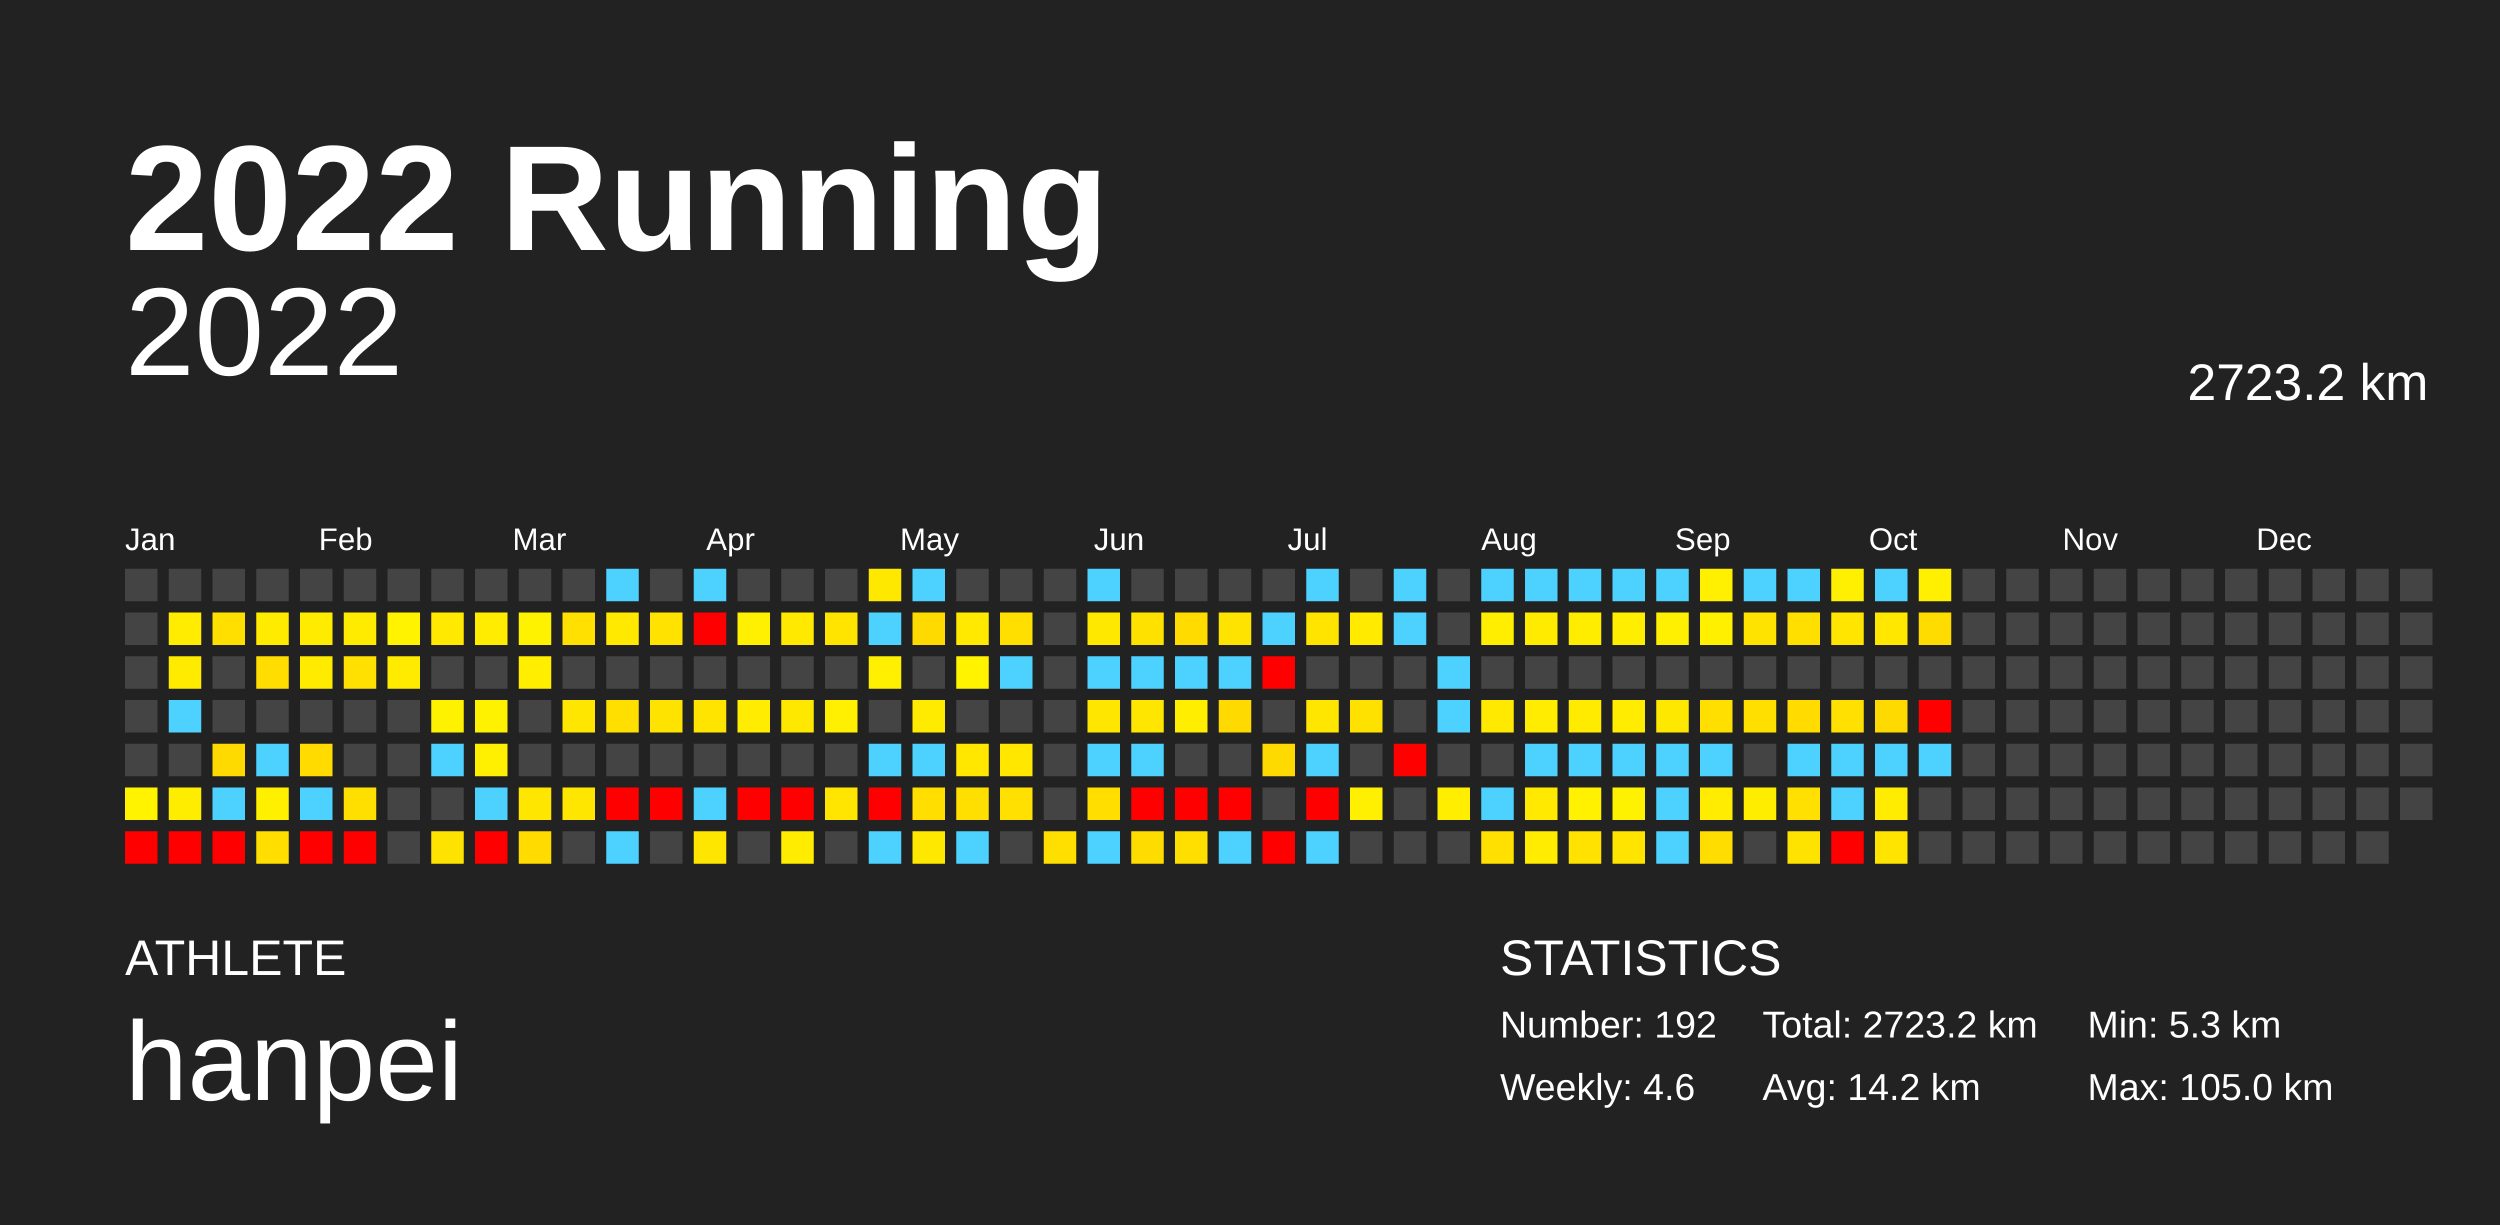
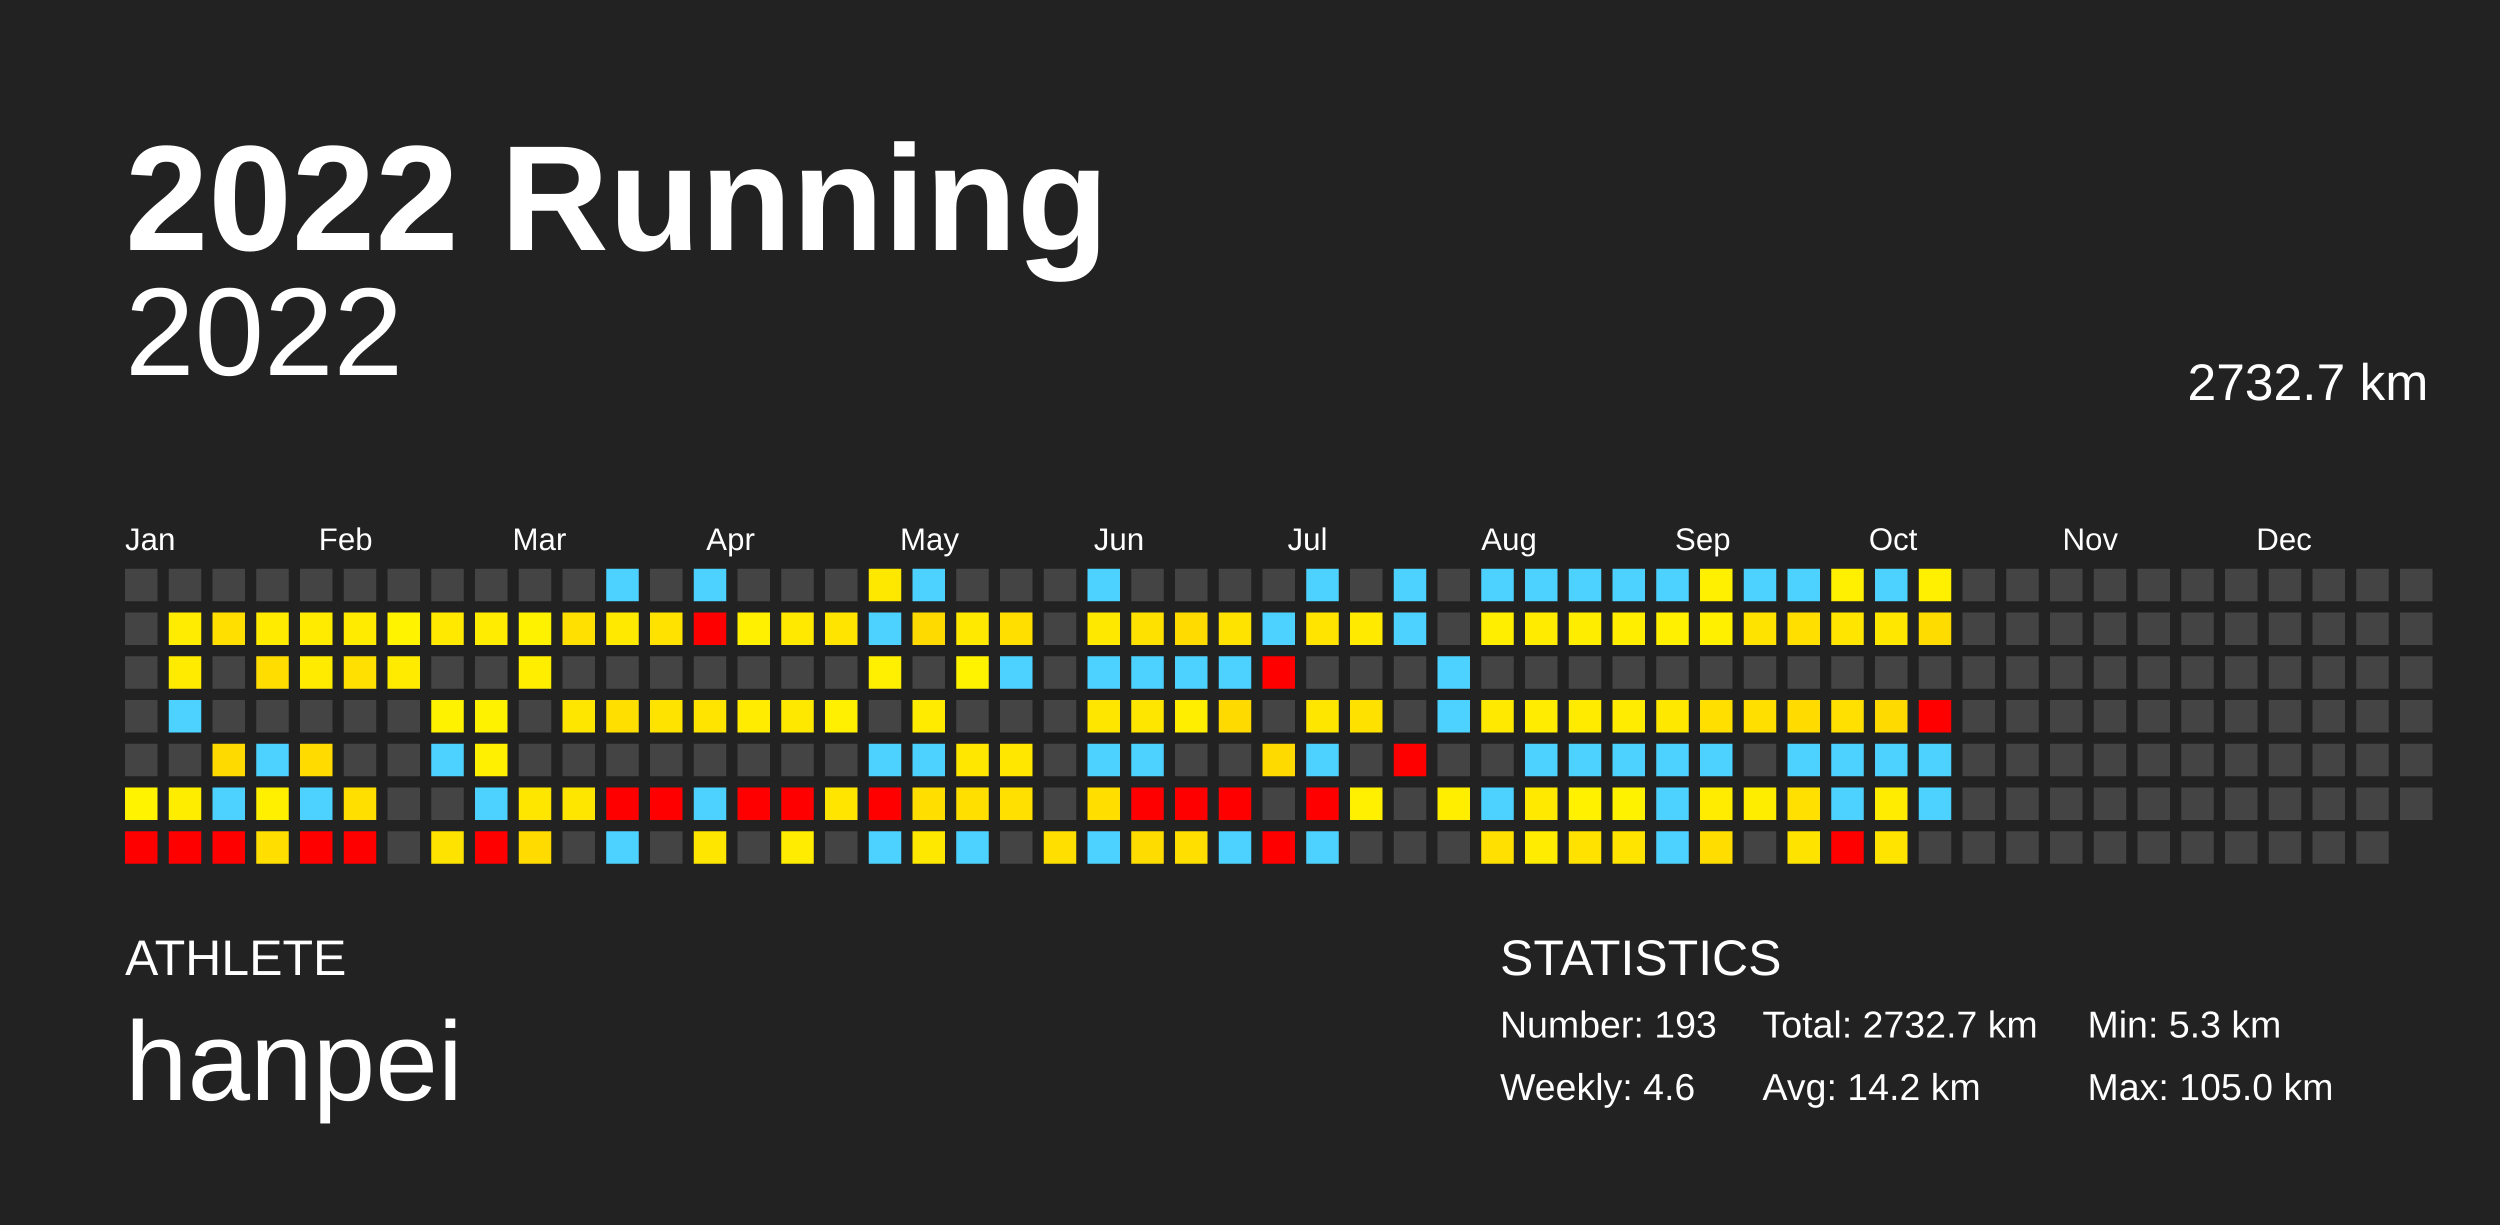
<svg xmlns="http://www.w3.org/2000/svg" baseProfile="full" height="98mm" version="1.1" viewBox="0,0,200,98" width="200mm">
  <defs />
  <rect fill="#222222" height="98" width="200" x="0" y="0" />
  <text fill="#FFFFFF" style="font-size:12px; font-family:Arial; font-weight:bold;" x="10" y="20">2022 Running</text>
  <text fill="#FFFFFF" style="font-size:4px; font-family:Arial" x="10" y="78">ATHLETE</text>
  <text fill="#FFFFFF" style="font-size:9px; font-family:Arial" x="10" y="88">hanpei</text>
  <text fill="#FFFFFF" style="font-size:4px; font-family:Arial" x="120" y="78">STATISTICS</text>
-   <text fill="#FFFFFF" style="font-size:3px; font-family:Arial" x="120" y="83">Number: 192</text>
+   <text fill="#FFFFFF" style="font-size:3px; font-family:Arial" x="120" y="83">Number: 193</text>
  <text fill="#FFFFFF" style="font-size:3px; font-family:Arial" x="120" y="88">Weekly: 4.6</text>
-   <text fill="#FFFFFF" style="font-size:3px; font-family:Arial" x="141" y="83">Total: 2723.2 km</text>
+   <text fill="#FFFFFF" style="font-size:3px; font-family:Arial" x="141" y="83">Total: 2732.7 km</text>
  <text fill="#FFFFFF" style="font-size:3px; font-family:Arial" x="141" y="88">Avg: 14.2 km</text>
  <text fill="#FFFFFF" style="font-size:3px; font-family:Arial" x="167" y="83">Min: 5.3 km</text>
  <text fill="#FFFFFF" style="font-size:3px; font-family:Arial" x="167" y="88">Max: 105.0 km</text>
  <text alignment-baseline="hanging" fill="#FFFFFF" style="font-size:10.0px; font-family:Arial;" x="10" y="30">2022</text>
-   <text alignment-baseline="hanging" fill="#FFFFFF" style="font-size:4.125px; font-family:Arial;" x="175" y="32">2723.2 km</text>
+   <text alignment-baseline="hanging" fill="#FFFFFF" style="font-size:4.125px; font-family:Arial;" x="175" y="32">2732.7 km</text>
  <text fill="#FFFFFF" style="font-size:2.5px; font-family:Arial" x="10.0" y="44">Jan</text>
  <text fill="#FFFFFF" style="font-size:2.5px; font-family:Arial" x="25.5" y="44">Feb</text>
  <text fill="#FFFFFF" style="font-size:2.5px; font-family:Arial" x="41.0" y="44">Mar</text>
  <text fill="#FFFFFF" style="font-size:2.5px; font-family:Arial" x="56.5" y="44">Apr</text>
  <text fill="#FFFFFF" style="font-size:2.5px; font-family:Arial" x="72.0" y="44">May</text>
  <text fill="#FFFFFF" style="font-size:2.5px; font-family:Arial" x="87.5" y="44">Jun</text>
  <text fill="#FFFFFF" style="font-size:2.5px; font-family:Arial" x="103.0" y="44">Jul</text>
  <text fill="#FFFFFF" style="font-size:2.5px; font-family:Arial" x="118.5" y="44">Aug</text>
  <text fill="#FFFFFF" style="font-size:2.5px; font-family:Arial" x="134.0" y="44">Sep</text>
  <text fill="#FFFFFF" style="font-size:2.5px; font-family:Arial" x="149.5" y="44">Oct</text>
  <text fill="#FFFFFF" style="font-size:2.5px; font-family:Arial" x="165.0" y="44">Nov</text>
  <text fill="#FFFFFF" style="font-size:2.5px; font-family:Arial" x="180.5" y="44">Dec</text>
  <rect fill="#444444" height="2.6" width="2.6" x="10.0" y="45.5" />
  <rect fill="#444444" height="2.6" width="2.6" x="10.0" y="49.0" />
  <rect fill="#444444" height="2.6" width="2.6" x="10.0" y="52.5" />
  <rect fill="#444444" height="2.6" width="2.6" x="10.0" y="56.0" />
  <rect fill="#444444" height="2.6" width="2.6" x="10.0" y="59.5" />
  <rect fill="#fff300" height="2.6" width="2.6" x="10.0" y="63.0" />
  <rect fill="red" height="2.6" width="2.6" x="10.0" y="66.5" />
  <rect fill="#444444" height="2.6" width="2.6" x="13.5" y="45.5" />
  <rect fill="#ffec00" height="2.6" width="2.6" x="13.5" y="49.0" />
  <rect fill="#ffeb00" height="2.6" width="2.6" x="13.5" y="52.5" />
  <rect fill="#4dd2ff" height="2.6" width="2.6" x="13.5" y="56.0" />
  <rect fill="#444444" height="2.6" width="2.6" x="13.5" y="59.5" />
  <rect fill="#ffed00" height="2.6" width="2.6" x="13.5" y="63.0" />
  <rect fill="red" height="2.6" width="2.6" x="13.5" y="66.5" />
  <rect fill="#444444" height="2.6" width="2.6" x="17.0" y="45.5" />
  <rect fill="#ffdf00" height="2.6" width="2.6" x="17.0" y="49.0" />
  <rect fill="#444444" height="2.6" width="2.6" x="17.0" y="52.5" />
  <rect fill="#444444" height="2.6" width="2.6" x="17.0" y="56.0" />
  <rect fill="#ffda00" height="2.6" width="2.6" x="17.0" y="59.5" />
  <rect fill="#4dd2ff" height="2.6" width="2.6" x="17.0" y="63.0" />
  <rect fill="red" height="2.6" width="2.6" x="17.0" y="66.5" />
  <rect fill="#444444" height="2.6" width="2.6" x="20.5" y="45.5" />
  <rect fill="#ffeb00" height="2.6" width="2.6" x="20.5" y="49.0" />
  <rect fill="#ffdd00" height="2.6" width="2.6" x="20.5" y="52.5" />
  <rect fill="#444444" height="2.6" width="2.6" x="20.5" y="56.0" />
  <rect fill="#4dd2ff" height="2.6" width="2.6" x="20.5" y="59.5" />
  <rect fill="#fff000" height="2.6" width="2.6" x="20.5" y="63.0" />
  <rect fill="#ffde00" height="2.6" width="2.6" x="20.5" y="66.5" />
  <rect fill="#444444" height="2.6" width="2.6" x="24.0" y="45.5" />
  <rect fill="#ffeb00" height="2.6" width="2.6" x="24.0" y="49.0" />
  <rect fill="#ffeb00" height="2.6" width="2.6" x="24.0" y="52.5" />
  <rect fill="#444444" height="2.6" width="2.6" x="24.0" y="56.0" />
  <rect fill="#ffdb00" height="2.6" width="2.6" x="24.0" y="59.5" />
  <rect fill="#4dd2ff" height="2.6" width="2.6" x="24.0" y="63.0" />
  <rect fill="red" height="2.6" width="2.6" x="24.0" y="66.5" />
  <rect fill="#444444" height="2.6" width="2.6" x="27.5" y="45.5" />
  <rect fill="#ffeb00" height="2.6" width="2.6" x="27.5" y="49.0" />
  <rect fill="#ffe000" height="2.6" width="2.6" x="27.5" y="52.5" />
  <rect fill="#444444" height="2.6" width="2.6" x="27.5" y="56.0" />
  <rect fill="#444444" height="2.6" width="2.6" x="27.5" y="59.5" />
  <rect fill="#ffdf00" height="2.6" width="2.6" x="27.5" y="63.0" />
  <rect fill="red" height="2.6" width="2.6" x="27.5" y="66.5" />
  <rect fill="#444444" height="2.6" width="2.6" x="31.0" y="45.5" />
  <rect fill="#fff300" height="2.6" width="2.6" x="31.0" y="49.0" />
  <rect fill="#ffeb00" height="2.6" width="2.6" x="31.0" y="52.5" />
  <rect fill="#444444" height="2.6" width="2.6" x="31.0" y="56.0" />
  <rect fill="#444444" height="2.6" width="2.6" x="31.0" y="59.5" />
  <rect fill="#444444" height="2.6" width="2.6" x="31.0" y="63.0" />
  <rect fill="#444444" height="2.6" width="2.6" x="31.0" y="66.5" />
  <rect fill="#444444" height="2.6" width="2.6" x="34.5" y="45.5" />
  <rect fill="#ffe900" height="2.6" width="2.6" x="34.5" y="49.0" />
  <rect fill="#444444" height="2.6" width="2.6" x="34.5" y="52.5" />
  <rect fill="#fff200" height="2.6" width="2.6" x="34.5" y="56.0" />
  <rect fill="#4dd2ff" height="2.6" width="2.6" x="34.5" y="59.5" />
  <rect fill="#444444" height="2.6" width="2.6" x="34.5" y="63.0" />
  <rect fill="#ffe300" height="2.6" width="2.6" x="34.5" y="66.5" />
  <rect fill="#444444" height="2.6" width="2.6" x="38.0" y="45.5" />
  <rect fill="#ffec00" height="2.6" width="2.6" x="38.0" y="49.0" />
  <rect fill="#444444" height="2.6" width="2.6" x="38.0" y="52.5" />
  <rect fill="#fff200" height="2.6" width="2.6" x="38.0" y="56.0" />
  <rect fill="#ffef00" height="2.6" width="2.6" x="38.0" y="59.5" />
  <rect fill="#4dd2ff" height="2.6" width="2.6" x="38.0" y="63.0" />
  <rect fill="red" height="2.6" width="2.6" x="38.0" y="66.5" />
  <rect fill="#444444" height="2.6" width="2.6" x="41.5" y="45.5" />
  <rect fill="#fff200" height="2.6" width="2.6" x="41.5" y="49.0" />
  <rect fill="#ffee00" height="2.6" width="2.6" x="41.5" y="52.5" />
  <rect fill="#444444" height="2.6" width="2.6" x="41.5" y="56.0" />
  <rect fill="#444444" height="2.6" width="2.6" x="41.5" y="59.5" />
  <rect fill="#ffe600" height="2.6" width="2.6" x="41.5" y="63.0" />
  <rect fill="#ffdb00" height="2.6" width="2.6" x="41.5" y="66.5" />
  <rect fill="#444444" height="2.6" width="2.6" x="45.0" y="45.5" />
  <rect fill="#ffe000" height="2.6" width="2.6" x="45.0" y="49.0" />
  <rect fill="#444444" height="2.6" width="2.6" x="45.0" y="52.5" />
  <rect fill="#ffe600" height="2.6" width="2.6" x="45.0" y="56.0" />
  <rect fill="#444444" height="2.6" width="2.6" x="45.0" y="59.5" />
  <rect fill="#ffe600" height="2.6" width="2.6" x="45.0" y="63.0" />
  <rect fill="#444444" height="2.6" width="2.6" x="45.0" y="66.5" />
  <rect fill="#4dd2ff" height="2.6" width="2.6" x="48.5" y="45.5" />
  <rect fill="#ffe900" height="2.6" width="2.6" x="48.5" y="49.0" />
  <rect fill="#444444" height="2.6" width="2.6" x="48.5" y="52.5" />
  <rect fill="#ffdf00" height="2.6" width="2.6" x="48.5" y="56.0" />
  <rect fill="#444444" height="2.6" width="2.6" x="48.5" y="59.5" />
  <rect fill="red" height="2.6" width="2.6" x="48.5" y="63.0" />
  <rect fill="#4dd2ff" height="2.6" width="2.6" x="48.5" y="66.5" />
  <rect fill="#444444" height="2.6" width="2.6" x="52.0" y="45.5" />
  <rect fill="#ffe200" height="2.6" width="2.6" x="52.0" y="49.0" />
  <rect fill="#444444" height="2.6" width="2.6" x="52.0" y="52.5" />
  <rect fill="#ffe300" height="2.6" width="2.6" x="52.0" y="56.0" />
  <rect fill="#444444" height="2.6" width="2.6" x="52.0" y="59.5" />
  <rect fill="red" height="2.6" width="2.6" x="52.0" y="63.0" />
  <rect fill="#444444" height="2.6" width="2.6" x="52.0" y="66.5" />
  <rect fill="#4dd2ff" height="2.6" width="2.6" x="55.5" y="45.5" />
  <rect fill="red" height="2.6" width="2.6" x="55.5" y="49.0" />
  <rect fill="#444444" height="2.6" width="2.6" x="55.5" y="52.5" />
  <rect fill="#ffe400" height="2.6" width="2.6" x="55.5" y="56.0" />
  <rect fill="#444444" height="2.6" width="2.6" x="55.5" y="59.5" />
  <rect fill="#4dd2ff" height="2.6" width="2.6" x="55.5" y="63.0" />
  <rect fill="#ffe600" height="2.6" width="2.6" x="55.5" y="66.5" />
  <rect fill="#444444" height="2.6" width="2.6" x="59.0" y="45.5" />
  <rect fill="#ffef00" height="2.6" width="2.6" x="59.0" y="49.0" />
  <rect fill="#444444" height="2.6" width="2.6" x="59.0" y="52.5" />
  <rect fill="#ffec00" height="2.6" width="2.6" x="59.0" y="56.0" />
  <rect fill="#444444" height="2.6" width="2.6" x="59.0" y="59.5" />
  <rect fill="red" height="2.6" width="2.6" x="59.0" y="63.0" />
  <rect fill="#444444" height="2.6" width="2.6" x="59.0" y="66.5" />
  <rect fill="#444444" height="2.6" width="2.6" x="62.5" y="45.5" />
  <rect fill="#ffe900" height="2.6" width="2.6" x="62.5" y="49.0" />
  <rect fill="#444444" height="2.6" width="2.6" x="62.5" y="52.5" />
  <rect fill="#ffe800" height="2.6" width="2.6" x="62.5" y="56.0" />
  <rect fill="#444444" height="2.6" width="2.6" x="62.5" y="59.5" />
  <rect fill="red" height="2.6" width="2.6" x="62.5" y="63.0" />
  <rect fill="#ffec00" height="2.6" width="2.6" x="62.5" y="66.5" />
  <rect fill="#444444" height="2.6" width="2.6" x="66.0" y="45.5" />
  <rect fill="#ffe400" height="2.6" width="2.6" x="66.0" y="49.0" />
  <rect fill="#444444" height="2.6" width="2.6" x="66.0" y="52.5" />
  <rect fill="#ffef00" height="2.6" width="2.6" x="66.0" y="56.0" />
  <rect fill="#444444" height="2.6" width="2.6" x="66.0" y="59.5" />
  <rect fill="#ffe500" height="2.6" width="2.6" x="66.0" y="63.0" />
  <rect fill="#444444" height="2.6" width="2.6" x="66.0" y="66.5" />
  <rect fill="#ffe800" height="2.6" width="2.6" x="69.5" y="45.5" />
  <rect fill="#4dd2ff" height="2.6" width="2.6" x="69.5" y="49.0" />
  <rect fill="#ffef00" height="2.6" width="2.6" x="69.5" y="52.5" />
  <rect fill="#444444" height="2.6" width="2.6" x="69.5" y="56.0" />
  <rect fill="#4dd2ff" height="2.6" width="2.6" x="69.5" y="59.5" />
  <rect fill="red" height="2.6" width="2.6" x="69.5" y="63.0" />
  <rect fill="#4dd2ff" height="2.6" width="2.6" x="69.5" y="66.5" />
  <rect fill="#4dd2ff" height="2.6" width="2.6" x="73.0" y="45.5" />
  <rect fill="#ffda00" height="2.6" width="2.6" x="73.0" y="49.0" />
  <rect fill="#444444" height="2.6" width="2.6" x="73.0" y="52.5" />
  <rect fill="#ffeb00" height="2.6" width="2.6" x="73.0" y="56.0" />
  <rect fill="#4dd2ff" height="2.6" width="2.6" x="73.0" y="59.5" />
  <rect fill="#ffde00" height="2.6" width="2.6" x="73.0" y="63.0" />
  <rect fill="#ffe800" height="2.6" width="2.6" x="73.0" y="66.5" />
  <rect fill="#444444" height="2.6" width="2.6" x="76.5" y="45.5" />
  <rect fill="#ffe900" height="2.6" width="2.6" x="76.5" y="49.0" />
  <rect fill="#fff300" height="2.6" width="2.6" x="76.5" y="52.5" />
  <rect fill="#444444" height="2.6" width="2.6" x="76.5" y="56.0" />
  <rect fill="#ffe700" height="2.6" width="2.6" x="76.5" y="59.5" />
  <rect fill="#ffdf00" height="2.6" width="2.6" x="76.5" y="63.0" />
  <rect fill="#4dd2ff" height="2.6" width="2.6" x="76.5" y="66.5" />
  <rect fill="#444444" height="2.6" width="2.6" x="80.0" y="45.5" />
  <rect fill="#ffdf00" height="2.6" width="2.6" x="80.0" y="49.0" />
  <rect fill="#4dd2ff" height="2.6" width="2.6" x="80.0" y="52.5" />
  <rect fill="#444444" height="2.6" width="2.6" x="80.0" y="56.0" />
  <rect fill="#ffe700" height="2.6" width="2.6" x="80.0" y="59.5" />
  <rect fill="#ffe000" height="2.6" width="2.6" x="80.0" y="63.0" />
  <rect fill="#444444" height="2.6" width="2.6" x="80.0" y="66.5" />
  <rect fill="#444444" height="2.6" width="2.6" x="83.5" y="45.5" />
  <rect fill="#444444" height="2.6" width="2.6" x="83.5" y="49.0" />
  <rect fill="#444444" height="2.6" width="2.6" x="83.5" y="52.5" />
  <rect fill="#444444" height="2.6" width="2.6" x="83.5" y="56.0" />
  <rect fill="#444444" height="2.6" width="2.6" x="83.5" y="59.5" />
  <rect fill="#444444" height="2.6" width="2.6" x="83.5" y="63.0" />
  <rect fill="#ffdf00" height="2.6" width="2.6" x="83.5" y="66.5" />
  <rect fill="#4dd2ff" height="2.6" width="2.6" x="87.0" y="45.5" />
  <rect fill="#ffe800" height="2.6" width="2.6" x="87.0" y="49.0" />
  <rect fill="#4dd2ff" height="2.6" width="2.6" x="87.0" y="52.5" />
  <rect fill="#ffe600" height="2.6" width="2.6" x="87.0" y="56.0" />
  <rect fill="#4dd2ff" height="2.6" width="2.6" x="87.0" y="59.5" />
  <rect fill="#ffde00" height="2.6" width="2.6" x="87.0" y="63.0" />
  <rect fill="#4dd2ff" height="2.6" width="2.6" x="87.0" y="66.5" />
  <rect fill="#444444" height="2.6" width="2.6" x="90.5" y="45.5" />
  <rect fill="#ffe100" height="2.6" width="2.6" x="90.5" y="49.0" />
  <rect fill="#4dd2ff" height="2.6" width="2.6" x="90.5" y="52.5" />
  <rect fill="#ffe600" height="2.6" width="2.6" x="90.5" y="56.0" />
  <rect fill="#4dd2ff" height="2.6" width="2.6" x="90.5" y="59.5" />
  <rect fill="red" height="2.6" width="2.6" x="90.5" y="63.0" />
  <rect fill="#ffdc00" height="2.6" width="2.6" x="90.5" y="66.5" />
  <rect fill="#444444" height="2.6" width="2.6" x="94.0" y="45.5" />
  <rect fill="#ffdb00" height="2.6" width="2.6" x="94.0" y="49.0" />
  <rect fill="#4dd2ff" height="2.6" width="2.6" x="94.0" y="52.5" />
  <rect fill="#ffee00" height="2.6" width="2.6" x="94.0" y="56.0" />
  <rect fill="#444444" height="2.6" width="2.6" x="94.0" y="59.5" />
  <rect fill="red" height="2.6" width="2.6" x="94.0" y="63.0" />
  <rect fill="#ffdf00" height="2.6" width="2.6" x="94.0" y="66.5" />
  <rect fill="#444444" height="2.6" width="2.6" x="97.5" y="45.5" />
  <rect fill="#ffe300" height="2.6" width="2.6" x="97.5" y="49.0" />
  <rect fill="#4dd2ff" height="2.6" width="2.6" x="97.5" y="52.5" />
  <rect fill="#ffda00" height="2.6" width="2.6" x="97.5" y="56.0" />
  <rect fill="#444444" height="2.6" width="2.6" x="97.5" y="59.5" />
  <rect fill="red" height="2.6" width="2.6" x="97.5" y="63.0" />
  <rect fill="#4dd2ff" height="2.6" width="2.6" x="97.5" y="66.5" />
  <rect fill="#444444" height="2.6" width="2.6" x="101.0" y="45.5" />
  <rect fill="#4dd2ff" height="2.6" width="2.6" x="101.0" y="49.0" />
  <rect fill="red" height="2.6" width="2.6" x="101.0" y="52.5" />
  <rect fill="#444444" height="2.6" width="2.6" x="101.0" y="56.0" />
  <rect fill="#ffda00" height="2.6" width="2.6" x="101.0" y="59.5" />
  <rect fill="#444444" height="2.6" width="2.6" x="101.0" y="63.0" />
  <rect fill="red" height="2.6" width="2.6" x="101.0" y="66.5" />
  <rect fill="#4dd2ff" height="2.6" width="2.6" x="104.5" y="45.5" />
  <rect fill="#ffe400" height="2.6" width="2.6" x="104.5" y="49.0" />
  <rect fill="#444444" height="2.6" width="2.6" x="104.5" y="52.5" />
  <rect fill="#ffe600" height="2.6" width="2.6" x="104.5" y="56.0" />
  <rect fill="#4dd2ff" height="2.6" width="2.6" x="104.5" y="59.5" />
  <rect fill="red" height="2.6" width="2.6" x="104.5" y="63.0" />
  <rect fill="#4dd2ff" height="2.6" width="2.6" x="104.5" y="66.5" />
  <rect fill="#444444" height="2.6" width="2.6" x="108.0" y="45.5" />
  <rect fill="#ffea00" height="2.6" width="2.6" x="108.0" y="49.0" />
  <rect fill="#444444" height="2.6" width="2.6" x="108.0" y="52.5" />
  <rect fill="#ffe100" height="2.6" width="2.6" x="108.0" y="56.0" />
  <rect fill="#444444" height="2.6" width="2.6" x="108.0" y="59.5" />
  <rect fill="#ffef00" height="2.6" width="2.6" x="108.0" y="63.0" />
  <rect fill="#444444" height="2.6" width="2.6" x="108.0" y="66.5" />
  <rect fill="#4dd2ff" height="2.6" width="2.6" x="111.5" y="45.5" />
  <rect fill="#4dd2ff" height="2.6" width="2.6" x="111.5" y="49.0" />
  <rect fill="#444444" height="2.6" width="2.6" x="111.5" y="52.5" />
  <rect fill="#444444" height="2.6" width="2.6" x="111.5" y="56.0" />
  <rect fill="red" height="2.6" width="2.6" x="111.5" y="59.5" />
  <rect fill="#444444" height="2.6" width="2.6" x="111.5" y="63.0" />
  <rect fill="#444444" height="2.6" width="2.6" x="111.5" y="66.5" />
  <rect fill="#444444" height="2.6" width="2.6" x="115.0" y="45.5" />
  <rect fill="#444444" height="2.6" width="2.6" x="115.0" y="49.0" />
  <rect fill="#4dd2ff" height="2.6" width="2.6" x="115.0" y="52.5" />
  <rect fill="#4dd2ff" height="2.6" width="2.6" x="115.0" y="56.0" />
  <rect fill="#444444" height="2.6" width="2.6" x="115.0" y="59.5" />
  <rect fill="#ffee00" height="2.6" width="2.6" x="115.0" y="63.0" />
  <rect fill="#444444" height="2.6" width="2.6" x="115.0" y="66.5" />
  <rect fill="#4dd2ff" height="2.6" width="2.6" x="118.5" y="45.5" />
  <rect fill="#ffee00" height="2.6" width="2.6" x="118.5" y="49.0" />
  <rect fill="#444444" height="2.6" width="2.6" x="118.5" y="52.5" />
  <rect fill="#ffe900" height="2.6" width="2.6" x="118.5" y="56.0" />
  <rect fill="#444444" height="2.6" width="2.6" x="118.5" y="59.5" />
  <rect fill="#4dd2ff" height="2.6" width="2.6" x="118.5" y="63.0" />
  <rect fill="#ffe000" height="2.6" width="2.6" x="118.5" y="66.5" />
  <rect fill="#4dd2ff" height="2.6" width="2.6" x="122.0" y="45.5" />
  <rect fill="#ffeb00" height="2.6" width="2.6" x="122.0" y="49.0" />
  <rect fill="#444444" height="2.6" width="2.6" x="122.0" y="52.5" />
  <rect fill="#ffec00" height="2.6" width="2.6" x="122.0" y="56.0" />
  <rect fill="#4dd2ff" height="2.6" width="2.6" x="122.0" y="59.5" />
  <rect fill="#ffe900" height="2.6" width="2.6" x="122.0" y="63.0" />
  <rect fill="#ffec00" height="2.6" width="2.6" x="122.0" y="66.5" />
  <rect fill="#4dd2ff" height="2.6" width="2.6" x="125.5" y="45.5" />
  <rect fill="#ffed00" height="2.6" width="2.6" x="125.5" y="49.0" />
  <rect fill="#444444" height="2.6" width="2.6" x="125.5" y="52.5" />
  <rect fill="#ffeb00" height="2.6" width="2.6" x="125.5" y="56.0" />
  <rect fill="#4dd2ff" height="2.6" width="2.6" x="125.5" y="59.5" />
  <rect fill="#fff100" height="2.6" width="2.6" x="125.5" y="63.0" />
  <rect fill="#ffe200" height="2.6" width="2.6" x="125.5" y="66.5" />
  <rect fill="#4dd2ff" height="2.6" width="2.6" x="129.0" y="45.5" />
  <rect fill="#ffee00" height="2.6" width="2.6" x="129.0" y="49.0" />
  <rect fill="#444444" height="2.6" width="2.6" x="129.0" y="52.5" />
  <rect fill="#ffec00" height="2.6" width="2.6" x="129.0" y="56.0" />
  <rect fill="#4dd2ff" height="2.6" width="2.6" x="129.0" y="59.5" />
  <rect fill="#fff200" height="2.6" width="2.6" x="129.0" y="63.0" />
  <rect fill="#ffe400" height="2.6" width="2.6" x="129.0" y="66.5" />
  <rect fill="#4dd2ff" height="2.6" width="2.6" x="132.5" y="45.5" />
  <rect fill="#ffef00" height="2.6" width="2.6" x="132.5" y="49.0" />
  <rect fill="#444444" height="2.6" width="2.6" x="132.5" y="52.5" />
  <rect fill="#ffe800" height="2.6" width="2.6" x="132.5" y="56.0" />
  <rect fill="#4dd2ff" height="2.6" width="2.6" x="132.5" y="59.5" />
  <rect fill="#4dd2ff" height="2.6" width="2.6" x="132.5" y="63.0" />
  <rect fill="#4dd2ff" height="2.6" width="2.6" x="132.5" y="66.5" />
  <rect fill="#ffef00" height="2.6" width="2.6" x="136.0" y="45.5" />
  <rect fill="#fff000" height="2.6" width="2.6" x="136.0" y="49.0" />
  <rect fill="#444444" height="2.6" width="2.6" x="136.0" y="52.5" />
  <rect fill="#ffdf00" height="2.6" width="2.6" x="136.0" y="56.0" />
  <rect fill="#4dd2ff" height="2.6" width="2.6" x="136.0" y="59.5" />
  <rect fill="#ffec00" height="2.6" width="2.6" x="136.0" y="63.0" />
  <rect fill="#ffdd00" height="2.6" width="2.6" x="136.0" y="66.5" />
  <rect fill="#4dd2ff" height="2.6" width="2.6" x="139.5" y="45.5" />
  <rect fill="#ffe300" height="2.6" width="2.6" x="139.5" y="49.0" />
  <rect fill="#444444" height="2.6" width="2.6" x="139.5" y="52.5" />
  <rect fill="#ffdf00" height="2.6" width="2.6" x="139.5" y="56.0" />
  <rect fill="#444444" height="2.6" width="2.6" x="139.5" y="59.5" />
  <rect fill="#ffed00" height="2.6" width="2.6" x="139.5" y="63.0" />
  <rect fill="#444444" height="2.6" width="2.6" x="139.5" y="66.5" />
  <rect fill="#4dd2ff" height="2.6" width="2.6" x="143.0" y="45.5" />
  <rect fill="#ffdf00" height="2.6" width="2.6" x="143.0" y="49.0" />
  <rect fill="#444444" height="2.6" width="2.6" x="143.0" y="52.5" />
  <rect fill="#ffdb00" height="2.6" width="2.6" x="143.0" y="56.0" />
  <rect fill="#4dd2ff" height="2.6" width="2.6" x="143.0" y="59.5" />
  <rect fill="#ffe000" height="2.6" width="2.6" x="143.0" y="63.0" />
  <rect fill="#ffe300" height="2.6" width="2.6" x="143.0" y="66.5" />
  <rect fill="#ffef00" height="2.6" width="2.6" x="146.5" y="45.5" />
  <rect fill="#ffe500" height="2.6" width="2.6" x="146.5" y="49.0" />
  <rect fill="#444444" height="2.6" width="2.6" x="146.5" y="52.5" />
  <rect fill="#ffe000" height="2.6" width="2.6" x="146.5" y="56.0" />
  <rect fill="#4dd2ff" height="2.6" width="2.6" x="146.5" y="59.5" />
  <rect fill="#4dd2ff" height="2.6" width="2.6" x="146.5" y="63.0" />
  <rect fill="red" height="2.6" width="2.6" x="146.5" y="66.5" />
  <rect fill="#4dd2ff" height="2.6" width="2.6" x="150.0" y="45.5" />
  <rect fill="#ffe700" height="2.6" width="2.6" x="150.0" y="49.0" />
  <rect fill="#444444" height="2.6" width="2.6" x="150.0" y="52.5" />
  <rect fill="#ffda00" height="2.6" width="2.6" x="150.0" y="56.0" />
  <rect fill="#4dd2ff" height="2.6" width="2.6" x="150.0" y="59.5" />
  <rect fill="#ffec00" height="2.6" width="2.6" x="150.0" y="63.0" />
  <rect fill="#ffe400" height="2.6" width="2.6" x="150.0" y="66.5" />
  <rect fill="#ffef00" height="2.6" width="2.6" x="153.5" y="45.5" />
  <rect fill="#ffdc00" height="2.6" width="2.6" x="153.5" y="49.0" />
  <rect fill="#444444" height="2.6" width="2.6" x="153.5" y="52.5" />
  <rect fill="red" height="2.6" width="2.6" x="153.5" y="56.0" />
  <rect fill="#4dd2ff" height="2.6" width="2.6" x="153.5" y="59.5" />
-   <rect fill="#444444" height="2.6" width="2.6" x="153.5" y="63.0" />
+   <rect fill="#4dd2ff" height="2.6" width="2.6" x="153.5" y="63.0" />
  <rect fill="#444444" height="2.6" width="2.6" x="153.5" y="66.5" />
  <rect fill="#444444" height="2.6" width="2.6" x="157.0" y="45.5" />
  <rect fill="#444444" height="2.6" width="2.6" x="157.0" y="49.0" />
  <rect fill="#444444" height="2.6" width="2.6" x="157.0" y="52.5" />
  <rect fill="#444444" height="2.6" width="2.6" x="157.0" y="56.0" />
  <rect fill="#444444" height="2.6" width="2.6" x="157.0" y="59.5" />
  <rect fill="#444444" height="2.6" width="2.6" x="157.0" y="63.0" />
  <rect fill="#444444" height="2.6" width="2.6" x="157.0" y="66.5" />
  <rect fill="#444444" height="2.6" width="2.6" x="160.5" y="45.5" />
  <rect fill="#444444" height="2.6" width="2.6" x="160.5" y="49.0" />
  <rect fill="#444444" height="2.6" width="2.6" x="160.5" y="52.5" />
  <rect fill="#444444" height="2.6" width="2.6" x="160.5" y="56.0" />
  <rect fill="#444444" height="2.6" width="2.6" x="160.5" y="59.5" />
  <rect fill="#444444" height="2.6" width="2.6" x="160.5" y="63.0" />
  <rect fill="#444444" height="2.6" width="2.6" x="160.5" y="66.5" />
  <rect fill="#444444" height="2.6" width="2.6" x="164.0" y="45.5" />
  <rect fill="#444444" height="2.6" width="2.6" x="164.0" y="49.0" />
  <rect fill="#444444" height="2.6" width="2.6" x="164.0" y="52.5" />
  <rect fill="#444444" height="2.6" width="2.6" x="164.0" y="56.0" />
  <rect fill="#444444" height="2.6" width="2.6" x="164.0" y="59.5" />
  <rect fill="#444444" height="2.6" width="2.6" x="164.0" y="63.0" />
  <rect fill="#444444" height="2.6" width="2.6" x="164.0" y="66.5" />
  <rect fill="#444444" height="2.6" width="2.6" x="167.5" y="45.5" />
  <rect fill="#444444" height="2.6" width="2.6" x="167.5" y="49.0" />
  <rect fill="#444444" height="2.6" width="2.6" x="167.5" y="52.5" />
  <rect fill="#444444" height="2.6" width="2.6" x="167.5" y="56.0" />
  <rect fill="#444444" height="2.6" width="2.6" x="167.5" y="59.5" />
  <rect fill="#444444" height="2.6" width="2.6" x="167.5" y="63.0" />
  <rect fill="#444444" height="2.6" width="2.6" x="167.5" y="66.5" />
  <rect fill="#444444" height="2.6" width="2.6" x="171.0" y="45.5" />
  <rect fill="#444444" height="2.6" width="2.6" x="171.0" y="49.0" />
  <rect fill="#444444" height="2.6" width="2.6" x="171.0" y="52.5" />
  <rect fill="#444444" height="2.6" width="2.6" x="171.0" y="56.0" />
  <rect fill="#444444" height="2.6" width="2.6" x="171.0" y="59.5" />
  <rect fill="#444444" height="2.6" width="2.6" x="171.0" y="63.0" />
  <rect fill="#444444" height="2.6" width="2.6" x="171.0" y="66.5" />
  <rect fill="#444444" height="2.6" width="2.6" x="174.5" y="45.5" />
  <rect fill="#444444" height="2.6" width="2.6" x="174.5" y="49.0" />
  <rect fill="#444444" height="2.6" width="2.6" x="174.5" y="52.5" />
  <rect fill="#444444" height="2.6" width="2.6" x="174.5" y="56.0" />
  <rect fill="#444444" height="2.6" width="2.6" x="174.5" y="59.5" />
  <rect fill="#444444" height="2.6" width="2.6" x="174.5" y="63.0" />
  <rect fill="#444444" height="2.6" width="2.6" x="174.5" y="66.5" />
  <rect fill="#444444" height="2.6" width="2.6" x="178.0" y="45.5" />
  <rect fill="#444444" height="2.6" width="2.6" x="178.0" y="49.0" />
  <rect fill="#444444" height="2.6" width="2.6" x="178.0" y="52.5" />
  <rect fill="#444444" height="2.6" width="2.6" x="178.0" y="56.0" />
  <rect fill="#444444" height="2.6" width="2.6" x="178.0" y="59.5" />
  <rect fill="#444444" height="2.6" width="2.6" x="178.0" y="63.0" />
  <rect fill="#444444" height="2.6" width="2.6" x="178.0" y="66.5" />
  <rect fill="#444444" height="2.6" width="2.6" x="181.5" y="45.5" />
  <rect fill="#444444" height="2.6" width="2.6" x="181.5" y="49.0" />
  <rect fill="#444444" height="2.6" width="2.6" x="181.5" y="52.5" />
  <rect fill="#444444" height="2.6" width="2.6" x="181.5" y="56.0" />
  <rect fill="#444444" height="2.6" width="2.6" x="181.5" y="59.5" />
  <rect fill="#444444" height="2.6" width="2.6" x="181.5" y="63.0" />
  <rect fill="#444444" height="2.6" width="2.6" x="181.5" y="66.5" />
  <rect fill="#444444" height="2.6" width="2.6" x="185.0" y="45.5" />
  <rect fill="#444444" height="2.6" width="2.6" x="185.0" y="49.0" />
  <rect fill="#444444" height="2.6" width="2.6" x="185.0" y="52.5" />
  <rect fill="#444444" height="2.6" width="2.6" x="185.0" y="56.0" />
  <rect fill="#444444" height="2.6" width="2.6" x="185.0" y="59.5" />
  <rect fill="#444444" height="2.6" width="2.6" x="185.0" y="63.0" />
  <rect fill="#444444" height="2.6" width="2.6" x="185.0" y="66.5" />
  <rect fill="#444444" height="2.6" width="2.6" x="188.5" y="45.5" />
  <rect fill="#444444" height="2.6" width="2.6" x="188.5" y="49.0" />
  <rect fill="#444444" height="2.6" width="2.6" x="188.5" y="52.5" />
  <rect fill="#444444" height="2.6" width="2.6" x="188.5" y="56.0" />
  <rect fill="#444444" height="2.6" width="2.6" x="188.5" y="59.5" />
  <rect fill="#444444" height="2.6" width="2.6" x="188.5" y="63.0" />
  <rect fill="#444444" height="2.6" width="2.6" x="188.5" y="66.5" />
  <rect fill="#444444" height="2.6" width="2.6" x="192.0" y="45.5" />
  <rect fill="#444444" height="2.6" width="2.6" x="192.0" y="49.0" />
  <rect fill="#444444" height="2.6" width="2.6" x="192.0" y="52.5" />
  <rect fill="#444444" height="2.6" width="2.6" x="192.0" y="56.0" />
  <rect fill="#444444" height="2.6" width="2.6" x="192.0" y="59.5" />
  <rect fill="#444444" height="2.6" width="2.6" x="192.0" y="63.0" />
</svg>
